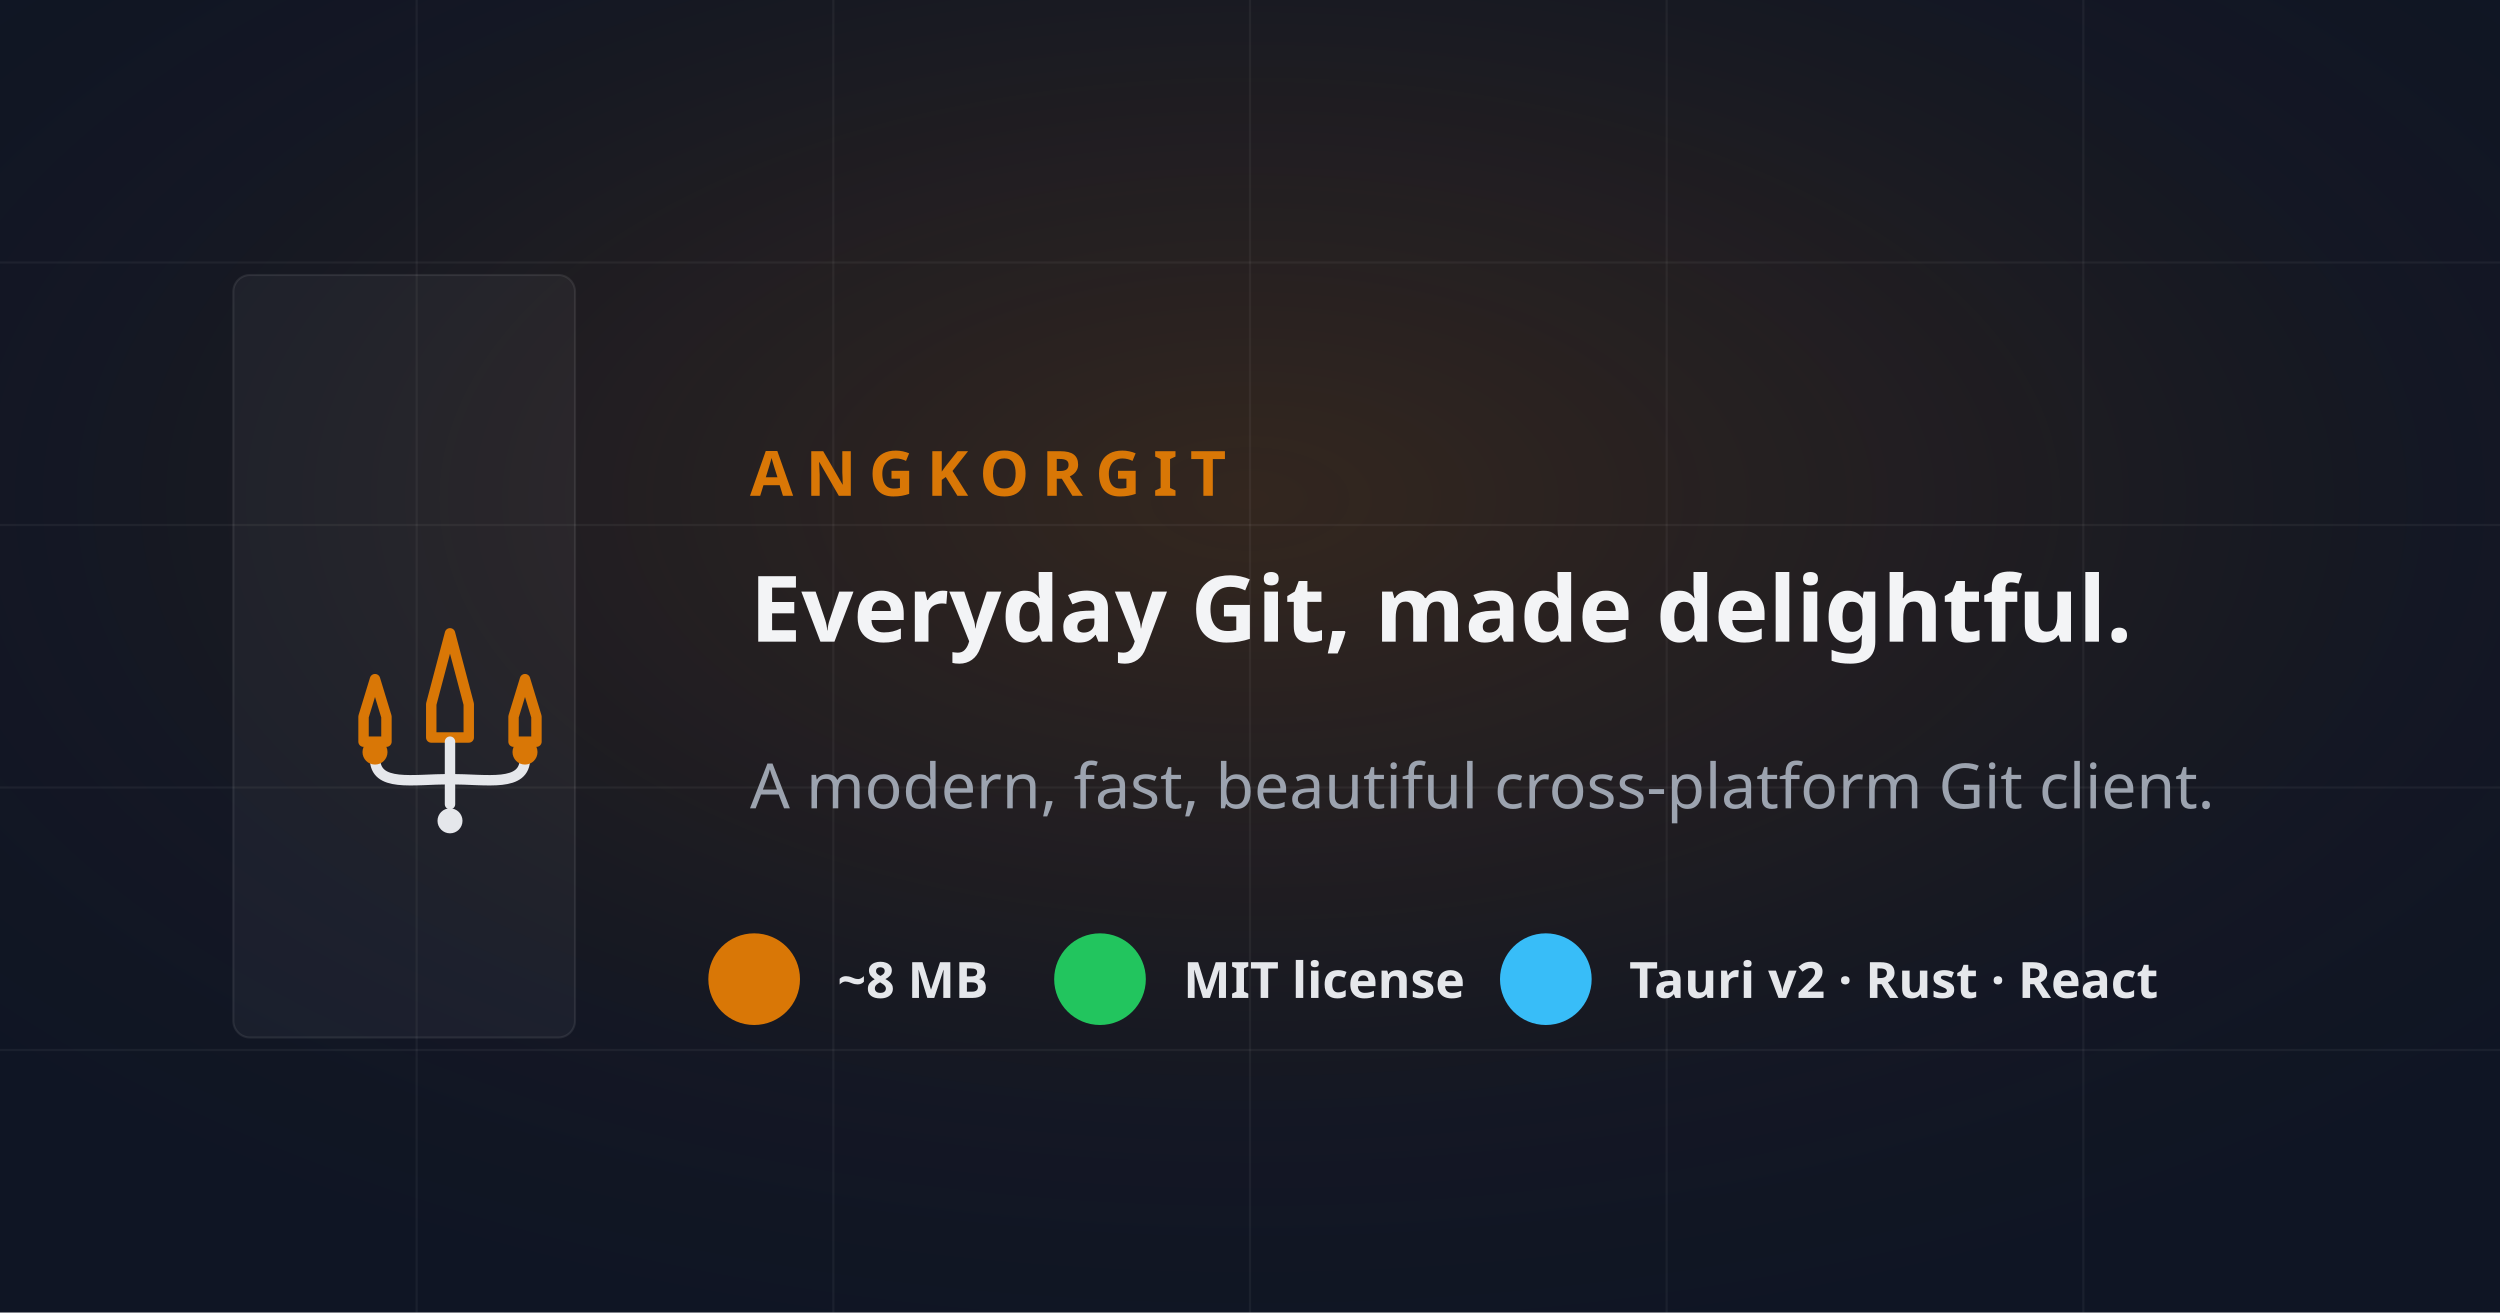
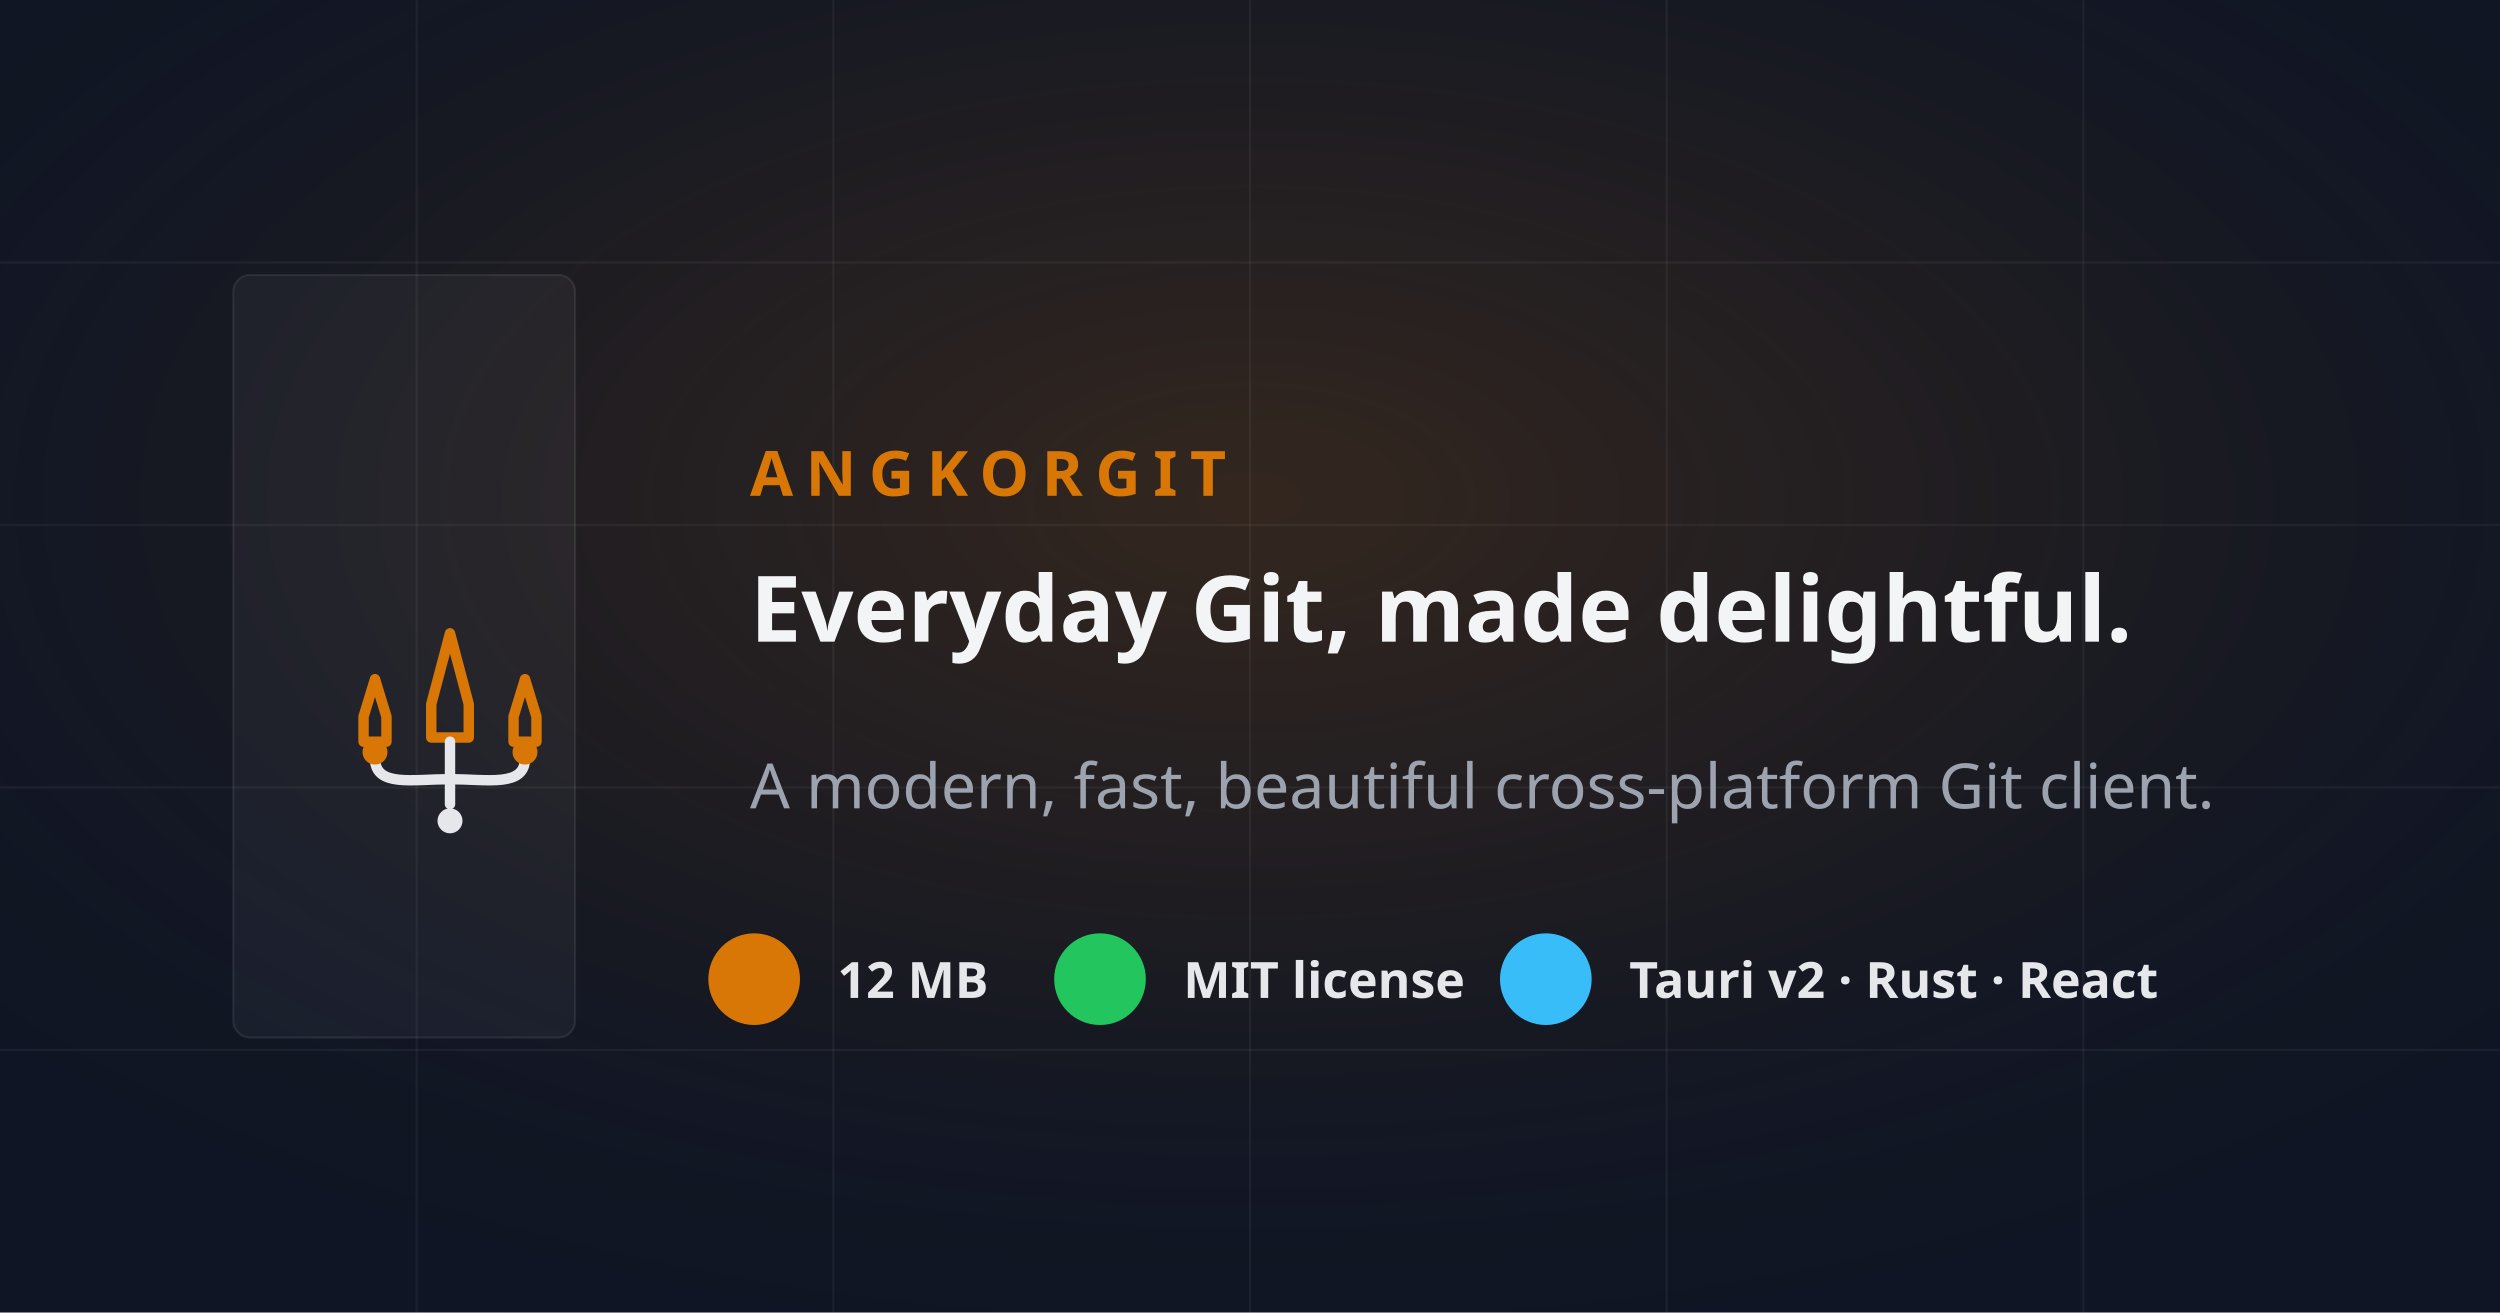
<svg xmlns="http://www.w3.org/2000/svg" width="1200" height="630" viewBox="0 0 1200 630">
  <defs>
    <radialGradient id="glow" cx="50%" cy="38%" r="70%">
      <stop offset="0%" stop-color="#D97706" stop-opacity="0.18" />
      <stop offset="55%" stop-color="#D97706" stop-opacity="0.05" />
      <stop offset="100%" stop-color="#0f1524" stop-opacity="0" />
    </radialGradient>
    <linearGradient id="grid" x1="0" y1="0" x2="0" y2="630" gradientUnits="userSpaceOnUse">
      <stop offset="0%" stop-color="#ffffff" stop-opacity="0.05" />
      <stop offset="100%" stop-color="#ffffff" stop-opacity="0.02" />
    </linearGradient>
  </defs>
  <rect width="1200" height="630" fill="#0f1524" />
  <rect width="1200" height="630" fill="url(#glow)" />
  <g stroke="#ffffff" stroke-opacity="0.05" stroke-width="1">
    <path d="M0 126 H1200 M0 252 H1200 M0 378 H1200 M0 504 H1200" />
    <path d="M200 0 V630 M400 0 V630 M600 0 V630 M800 0 V630 M1000 0 V630" />
  </g>
  <g>
    <rect x="112" y="132" width="164" height="366" rx="8" fill="rgba(255,255,255,0.04)" stroke="rgba(255,255,255,0.08)" />
    <g transform="translate(152 300)">
      <g stroke="#D97706" stroke-width="5" stroke-linecap="round" stroke-linejoin="round" fill="none">
        <path d="M64 4 L55 38 L55 54 L73 54 L73 38 Z" />
        <path d="M28 26 L22.5 44 L22.5 56 L33.5 56 L33.5 44 Z" />
        <path d="M100 26 L94.5 44 L94.5 56 L105.5 56 L105.5 44 Z" />
      </g>
      <g stroke="#e5e7eb" stroke-width="5" stroke-linecap="round" fill="none">
        <path d="M28 64 C28 78 46 74 64 74" />
        <path d="M100 64 C100 78 82 74 64 74" />
        <path d="M64 56 V 86" />
      </g>
      <circle cx="28" cy="61" r="6" fill="#D97706" />
      <circle cx="100" cy="61" r="6" fill="#D97706" />
      <circle cx="64" cy="94" r="6" fill="#e5e7eb" />
    </g>
  </g>
  <text x="360" y="238" font-family="sans-serif" font-size="30" font-weight="600" letter-spacing="6" fill="#D97706">ANGKORGIT</text>
  <text x="360" y="308" font-family="sans-serif" font-size="44" font-weight="700" fill="#f3f4f6">Everyday Git, made delightful.</text>
  <text x="360" y="388" font-family="sans-serif" font-size="30" fill="#9ca3af">A modern, fast, beautiful cross-platform Git client.</text>
  <g font-family="sans-serif" font-size="24" font-weight="600">
    <g>
      <circle cx="362" cy="470" r="22" fill="#D97706" />
-       <text x="402" y="479" fill="#e5e7eb">~8 MB</text>
+       <text x="402" y="479" fill="#e5e7eb">12 MB</text>
    </g>
    <g>
      <circle cx="528" cy="470" r="22" fill="#22C55E" />
      <text x="568" y="479" fill="#e5e7eb">MIT license</text>
    </g>
    <g>
      <circle cx="742" cy="470" r="22" fill="#38bdf8" />
      <text x="782" y="479" fill="#e5e7eb">Tauri v2 · Rust · React</text>
    </g>
  </g>
</svg>
